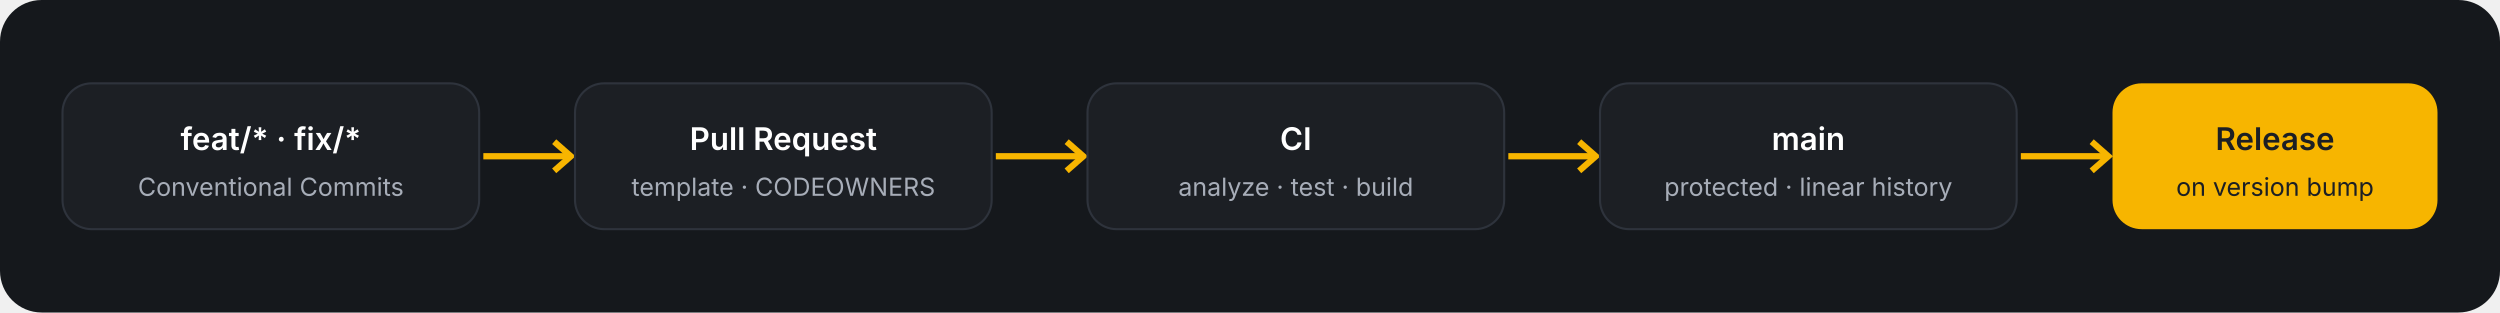
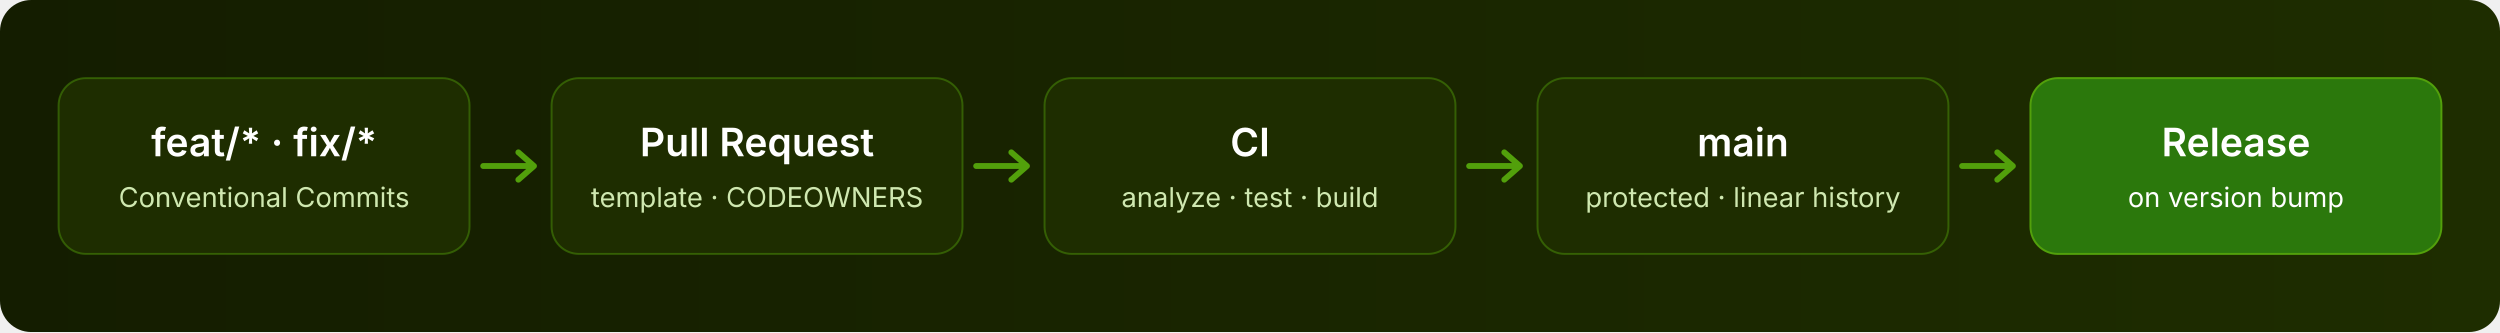
- <svg xmlns="http://www.w3.org/2000/svg" width="1200" height="150" viewBox="0 0 1200 150" font-family="Space Grotesk, Inter, Segoe UI, Arial, sans-serif">
-   <rect width="1200" height="150" rx="20" fill="#15181C" />
-   <g font-size="15" font-weight="600" fill="#FFFFFF" text-anchor="middle">
-     <g transform="translate(30,40)">
-       <rect width="200" height="70" rx="14" fill="#1C1F24" stroke="#2E333C" />
-       <text x="100" y="32">feat/* · fix/*</text>
-       <text x="100" y="54" font-size="12" fill="#A7ADB8" font-weight="400">Conventional Commits</text>
-     </g>
-     <path d="M232 75h40" stroke="#F7B500" stroke-width="3" />
-     <path d="M266 68l8 7-8 7" fill="none" stroke="#F7B500" stroke-width="3" />
-     <g transform="translate(276,40)">
-       <rect width="200" height="70" rx="14" fill="#1C1F24" stroke="#2E333C" />
-       <text x="100" y="32">Pull Request</text>
-       <text x="100" y="54" font-size="12" fill="#A7ADB8" font-weight="400">template · CODEOWNERS</text>
-     </g>
-     <path d="M478 75h40" stroke="#F7B500" stroke-width="3" />
-     <path d="M512 68l8 7-8 7" fill="none" stroke="#F7B500" stroke-width="3" />
-     <g transform="translate(522,40)">
-       <rect width="200" height="70" rx="14" fill="#1C1F24" stroke="#2E333C" />
-       <text x="100" y="32">CI</text>
-       <text x="100" y="54" font-size="12" fill="#A7ADB8" font-weight="400">analyze · test · build</text>
-     </g>
-     <path d="M724 75h40" stroke="#F7B500" stroke-width="3" />
-     <path d="M758 68l8 7-8 7" fill="none" stroke="#F7B500" stroke-width="3" />
-     <g transform="translate(768,40)">
-       <rect width="200" height="70" rx="14" fill="#1C1F24" stroke="#2E333C" />
-       <text x="100" y="32">main</text>
-       <text x="100" y="54" font-size="12" fill="#A7ADB8" font-weight="400">protected · linear history</text>
-     </g>
-     <path d="M970 75h40" stroke="#F7B500" stroke-width="3" />
-     <path d="M1004 68l8 7-8 7" fill="none" stroke="#F7B500" stroke-width="3" />
-     <g transform="translate(1014,40)">
-       <rect width="156" height="70" rx="14" fill="#F7B500" />
-       <text x="78" y="32" fill="#1C1F24">Release</text>
-       <text x="78" y="54" font-size="12" fill="#1C1F24" font-weight="400">on version bump</text>
-     </g>
-   </g>
+ <svg xmlns="http://www.w3.org/2000/svg" width="1280" height="170" viewBox="0 0 1280 170" role="img" aria-label="Branch, pull request, CI, main, release">
+   <defs>
+     <linearGradient id="wg" x1="0" y1="0" x2="1" y2="0">
+       <stop offset="0" stop-color="#141D00" />
+       <stop offset="1" stop-color="#1E2D00" />
+     </linearGradient>
+   </defs>
+   <rect width="1280" height="170" rx="16" fill="url(#wg)" />
+   <rect x="30.0" y="40" width="210.4" height="90" rx="14" fill="#1E2D00" stroke="#52A00B" stroke-opacity="0.45" />
+   <path fill="#fff" d="M84.5 69.1H82.1V68.2C82.1 67.4 82.5 66.9 83.5 66.9C83.9 66.9 84.2 67 84.4 67L85 65.1C84.6 65 83.9 64.8 83 64.8C81.1 64.8 79.6 65.9 79.6 68V69.1H77.6V71.1H79.6V80H82.1V71.1H84.5ZM90.9 80.2C93.3 80.2 95 79.1 95.5 77.3L93.2 76.8C92.9 77.7 92 78.2 90.9 78.2C89.3 78.2 88.2 77.2 88.1 75.3H95.7V74.5C95.7 70.6 93.4 68.9 90.7 68.9C87.6 68.9 85.6 71.2 85.6 74.6C85.6 78 87.6 80.2 90.9 80.2ZM88.1 73.5C88.2 72.1 89.2 70.9 90.7 70.9C92.2 70.9 93.1 72 93.2 73.5ZM101.1 80.2C102.8 80.2 103.9 79.4 104.3 78.5H104.4V80H106.9V72.7C106.9 69.8 104.5 68.9 102.4 68.9C100.2 68.9 98.4 69.9 97.8 71.8L100.1 72.3C100.4 71.6 101.2 70.9 102.4 70.9C103.7 70.9 104.3 71.5 104.3 72.6V72.6C104.3 73.4 103.5 73.4 101.6 73.6C99.5 73.8 97.5 74.5 97.5 76.9C97.5 79.1 99.1 80.2 101.1 80.2ZM101.8 78.3C100.7 78.3 99.9 77.9 99.9 76.9C99.9 75.9 100.8 75.5 101.9 75.3C102.6 75.2 104 75.1 104.4 74.8V76.1C104.4 77.3 103.3 78.3 101.8 78.3ZM114.6 69.1H112.5V66.5H110V69.1H108.4V71.1H110V77.1C110 79.1 111.1 80.1 113.2 80.1C113.8 80.1 114.4 80.1 114.9 79.9L114.5 77.9C114.3 78 113.8 78.1 113.6 78.1C112.8 78.1 112.5 77.7 112.5 76.9V71.1H114.6ZM122.5 64.8H120.3L115.6 82.2H117.8ZM127.4 73.6H129.1L129 70.8L131.4 72.3L132.2 70.8L129.7 69.6L132.2 68.3L131.4 66.7L129 68.3L129.1 65.4H127.4L127.6 68.3L125.1 66.7L124.3 68.3L126.9 69.6L124.3 70.8L125.1 72.3L127.6 70.8ZM141.9 74.7C142.8 74.7 143.4 74 143.4 73.1C143.4 72.2 142.8 71.5 141.9 71.5C141 71.5 140.3 72.2 140.3 73.1C140.3 74 141 74.7 141.9 74.7ZM157.2 69.1H154.8V68.2C154.8 67.4 155.2 66.9 156.2 66.9C156.6 66.9 156.9 67 157.1 67L157.6 65.1C157.3 65 156.6 64.8 155.7 64.8C153.8 64.8 152.3 65.9 152.3 68V69.1H150.3V71.1H152.3V80H154.8V71.1H157.2ZM159.3 80H161.9V69.1H159.3ZM160.6 67.5C161.4 67.5 162.1 66.9 162.1 66.1C162.1 65.4 161.4 64.8 160.6 64.8C159.8 64.8 159.1 65.4 159.1 66.1C159.1 66.9 159.8 67.5 160.6 67.5ZM163.7 80H166.5L167.8 77.8C168.2 77.1 168.6 76.4 168.9 75.7C169.2 76.4 169.6 77.1 170 77.8L171.3 80H174.1L170.5 74.5L174 69.1H171.2L170.1 70.9C169.6 71.7 169.3 72.4 169 73.1C168.6 72.4 168.3 71.7 167.8 70.9L166.7 69.1H163.9L167.3 74.4ZM181.9 64.8H179.6L174.9 82.2H177.2ZM186.7 73.6H188.4L188.3 70.8L190.7 72.3L191.6 70.8L189 69.6L191.6 68.3L190.7 66.7L188.3 68.3L188.4 65.4H186.7L186.9 68.3L184.5 66.7L183.6 68.3L186.2 69.6L183.6 70.8L184.5 72.3L186.9 70.8Z" />
+   <path fill="#CFE8B0" d="M66.1 106.1C68.2 106.1 69.8 104.9 70.2 102.8H68.9C68.6 104.2 67.4 104.9 66.1 104.9C64.3 104.9 62.8 103.5 62.8 100.9C62.8 98.3 64.3 96.9 66.1 96.9C67.4 96.9 68.6 97.6 68.9 99H70.2C69.8 96.9 68.2 95.7 66.1 95.7C63.5 95.7 61.6 97.7 61.6 100.9C61.6 104.1 63.5 106.1 66.1 106.1ZM75.2 106.2C77.2 106.2 78.7 104.6 78.7 102.2C78.7 99.8 77.2 98.3 75.2 98.3C73.1 98.3 71.7 99.8 71.7 102.2C71.7 104.6 73.1 106.2 75.2 106.2ZM75.2 105.1C73.6 105.1 72.9 103.7 72.9 102.2C72.9 100.7 73.6 99.4 75.2 99.4C76.7 99.4 77.4 100.7 77.4 102.2C77.4 103.7 76.7 105.1 75.2 105.1ZM81.7 101.4C81.7 100.1 82.5 99.4 83.6 99.4C84.7 99.4 85.3 100.1 85.3 101.2V106H86.6V101.1C86.6 99.2 85.5 98.3 84 98.3C82.9 98.3 82.1 98.7 81.6 99.8L81.6 98.4H80.4V106H81.7ZM90.7 106H92L94.9 98.4H93.6L92 102.9C91.7 103.6 91.5 104.2 91.4 104.9C91.2 104.2 91 103.6 90.8 102.9L89.1 98.4H87.8ZM99.3 106.2C100.9 106.2 102 105.4 102.4 104.2L101.2 103.9C100.9 104.7 100.2 105.1 99.3 105.1C98 105.1 97 104.2 97 102.6H102.5V102.1C102.5 99.3 100.8 98.3 99.2 98.3C97.1 98.3 95.7 99.9 95.7 102.2C95.7 104.6 97.1 106.2 99.3 106.2ZM97 101.6C97.1 100.4 97.9 99.4 99.2 99.4C100.4 99.4 101.1 100.3 101.3 101.6ZM105.5 101.4C105.5 100.1 106.3 99.4 107.4 99.4C108.5 99.4 109.1 100.1 109.1 101.2V106H110.4V101.1C110.4 99.2 109.3 98.3 107.8 98.3C106.8 98.3 105.9 98.7 105.5 99.8L105.4 98.4H104.3V106H105.5ZM115.5 98.4H114V96.5H112.7V98.4H111.6V99.4H112.7V104.1C112.7 105.4 113.5 106.1 114.8 106.1C115.2 106.1 115.5 106 115.8 106L115.5 104.9C115.3 105 115 105 114.9 105C114.2 105 114 104.7 114 104V99.4H115.5ZM117.1 106H118.3V98.4H117.1ZM117.7 97.1C118.2 97.1 118.6 96.7 118.6 96.3C118.6 95.8 118.2 95.5 117.7 95.5C117.3 95.5 116.9 95.8 116.9 96.3C116.9 96.7 117.3 97.1 117.7 97.1ZM123.6 106.2C125.7 106.2 127.1 104.6 127.1 102.2C127.1 99.8 125.7 98.3 123.6 98.3C121.5 98.3 120.1 99.8 120.1 102.2C120.1 104.6 121.5 106.2 123.6 106.2ZM123.6 105.1C122.1 105.1 121.4 103.7 121.4 102.2C121.4 100.7 122.1 99.4 123.6 99.4C125.2 99.4 125.9 100.7 125.9 102.2C125.9 103.7 125.2 105.1 123.6 105.1ZM130.1 101.4C130.1 100.1 131 99.4 132.1 99.4C133.1 99.4 133.8 100.1 133.8 101.2V106H135V101.1C135 99.2 134 98.3 132.4 98.3C131.4 98.3 130.6 98.7 130.1 99.8L130.1 98.4H128.9V106H130.1ZM139.3 106.2C140.6 106.2 141.3 105.5 141.6 105H141.7V106H142.9V101C142.9 98.6 141 98.3 140 98.3C138.8 98.3 137.5 98.7 136.9 100.1L138.1 100.5C138.4 99.9 138.9 99.3 140 99.3C141.1 99.3 141.6 99.9 141.6 100.8V100.9C141.6 101.4 141 101.4 139.7 101.6C138.3 101.8 136.7 102.1 136.7 103.8C136.7 105.3 137.9 106.2 139.3 106.2ZM139.5 105.1C138.6 105.1 137.9 104.7 137.9 103.9C137.9 103 138.7 102.7 139.6 102.6C140.1 102.6 141.4 102.4 141.6 102.2V103.2C141.6 104.2 140.9 105.1 139.5 105.1ZM146.3 95.8H145V106H146.3ZM156.6 106.1C158.7 106.1 160.4 104.9 160.7 102.8H159.4C159.2 104.2 158 104.9 156.6 104.9C154.8 104.9 153.4 103.5 153.4 100.9C153.4 98.3 154.8 96.9 156.6 96.9C158 96.9 159.2 97.6 159.4 99H160.7C160.4 96.9 158.7 95.7 156.6 95.7C154 95.7 152.1 97.7 152.1 100.9C152.1 104.1 154 106.1 156.6 106.1ZM165.7 106.2C167.8 106.2 169.2 104.6 169.2 102.2C169.2 99.8 167.8 98.3 165.7 98.3C163.6 98.3 162.2 99.8 162.2 102.2C162.2 104.6 163.6 106.2 165.7 106.2ZM165.7 105.1C164.2 105.1 163.5 103.7 163.5 102.2C163.5 100.7 164.2 99.4 165.7 99.4C167.2 99.4 168 100.7 168 102.2C168 103.7 167.2 105.1 165.7 105.1ZM171 106H172.2V101.2C172.2 100 173 99.3 173.9 99.3C174.8 99.3 175.4 99.9 175.4 100.8V106H176.7V101C176.7 100 177.3 99.3 178.3 99.3C179.1 99.3 179.9 99.8 179.9 100.9V106H181.1V100.8C181.1 99.1 180 98.2 178.7 98.2C177.6 98.2 176.6 98.8 176.3 99.8C176 98.8 175.3 98.2 174.3 98.2C173.4 98.2 172.6 98.7 172.2 99.8L172.2 98.4H171ZM183.2 106H184.5V101.2C184.5 100 185.3 99.3 186.2 99.3C187.1 99.3 187.7 99.9 187.7 100.8V106H188.9V101C188.9 100 189.5 99.3 190.6 99.3C191.4 99.3 192.1 99.8 192.1 100.9V106H193.4V100.8C193.4 99.1 192.3 98.2 190.9 98.2C189.8 98.2 188.9 98.8 188.5 99.8C188.3 98.8 187.6 98.2 186.6 98.2C185.7 98.2 184.8 98.7 184.5 99.8L184.4 98.4H183.2ZM195.5 106H196.7V98.4H195.5ZM196.1 97.1C196.6 97.1 197 96.7 197 96.3C197 95.8 196.6 95.5 196.1 95.5C195.7 95.5 195.3 95.8 195.3 96.3C195.3 96.7 195.7 97.1 196.1 97.1ZM201.9 98.4H200.3V96.5H199.1V98.4H198V99.4H199.1V104.1C199.1 105.4 199.9 106.1 201.2 106.1C201.5 106.1 201.9 106 202.1 106L201.9 104.9C201.7 105 201.4 105 201.2 105C200.6 105 200.3 104.7 200.3 104V99.4H201.9ZM205.9 106.2C207.7 106.2 209 105.2 209 103.8C209 102.8 208.3 102.1 206.9 101.8L205.8 101.5C204.9 101.3 204.5 101 204.5 100.4C204.5 99.8 205.2 99.3 206.1 99.3C207.1 99.3 207.5 99.8 207.7 100.4L208.8 100.1C208.5 99 207.6 98.3 206.1 98.3C204.4 98.3 203.2 99.2 203.2 100.5C203.2 101.6 203.9 102.2 205.3 102.6L206.6 102.9C207.3 103.1 207.7 103.4 207.7 103.9C207.7 104.6 207 105.1 205.9 105.1C205 105.1 204.4 104.7 204.2 103.9L203 104.1C203.3 105.5 204.4 106.2 205.9 106.2Z" />
+   <path d="M247.4 85.0h26m-8 -7l8 7l-8 7" fill="none" stroke="#52A00B" stroke-width="3" stroke-linecap="round" stroke-linejoin="round" />
+   <rect x="282.4" y="40" width="210.4" height="90" rx="14" fill="#1E2D00" stroke="#52A00B" stroke-opacity="0.45" />
+   <path fill="#fff" d="M329.1 80H331.7V75.1H334.5C337.9 75.1 339.7 73.1 339.7 70.3C339.7 67.5 337.9 65.4 334.6 65.4H329.1ZM331.7 72.9V67.6H334.2C336.2 67.6 337 68.7 337 70.3C337 71.8 336.2 72.9 334.2 72.9ZM345.7 80.1C347.2 80.1 348.4 79.4 349 77.8L349.1 80H351.5V69.1H348.9V75.5C348.9 77.1 347.9 78 346.6 78C345.3 78 344.5 77.1 344.5 75.6V69.1H341.9V76C341.9 78.7 343.4 80.1 345.7 80.1ZM356.7 65.4H354.2V80H356.7ZM361.9 65.4H359.4V80H361.9ZM369.8 80H372.4V74.7H375.1L378 80H380.9L377.7 74.2C379.5 73.5 380.3 72.1 380.3 70.1C380.3 67.3 378.6 65.4 375.2 65.4H369.8ZM372.4 72.5V67.6H374.8C376.8 67.6 377.7 68.6 377.7 70.1C377.7 71.7 376.8 72.5 374.8 72.5ZM387.3 80.2C389.7 80.2 391.4 79.1 391.9 77.3L389.6 76.8C389.3 77.7 388.4 78.2 387.3 78.2C385.7 78.2 384.6 77.2 384.5 75.3H392.1V74.5C392.1 70.6 389.8 68.9 387.1 68.9C384 68.9 382 71.2 382 74.6C382 78 384 80.2 387.3 80.2ZM384.5 73.5C384.6 72.1 385.6 70.9 387.1 70.9C388.6 70.9 389.5 72 389.6 73.5ZM404.1 84.1V69.1H401.6V70.9H401.4C401 70.1 400.2 68.9 398.3 68.9C395.8 68.9 393.8 70.9 393.8 74.6C393.8 78.1 395.7 80.2 398.3 80.2C400.2 80.2 401 79.1 401.4 78.3H401.5V84.1ZM399 78.1C397.3 78.1 396.4 76.6 396.4 74.6C396.4 72.5 397.3 71 399 71C400.7 71 401.6 72.4 401.6 74.6C401.6 76.7 400.7 78.1 399 78.1ZM410.5 80.1C412.1 80.1 413.2 79.4 413.9 77.8L413.9 80H416.3V69.1H413.8V75.5C413.8 77.1 412.8 78 411.4 78C410.1 78 409.3 77.1 409.3 75.6V69.1H406.8V76C406.8 78.7 408.3 80.1 410.5 80.1ZM423.8 80.2C426.3 80.2 428 79.1 428.5 77.3L426.2 76.8C425.8 77.7 425 78.2 423.9 78.2C422.2 78.2 421.1 77.2 421.1 75.3H428.7V74.5C428.7 70.6 426.3 68.9 423.7 68.9C420.5 68.9 418.5 71.2 418.5 74.6C418.5 78 420.5 80.2 423.8 80.2ZM421.1 73.5C421.2 72.1 422.1 70.9 423.7 70.9C425.2 70.9 426 72 426.2 73.5ZM435 80.2C437.7 80.2 439.7 78.8 439.7 76.7C439.7 75.2 438.7 74.2 436.6 73.8L434.7 73.4C433.6 73.1 433.2 72.7 433.2 72.1C433.2 71.4 434 70.8 435.1 70.8C436.3 70.8 436.9 71.4 437.1 72.2L439.4 71.8C439 70.1 437.5 68.9 435.1 68.9C432.4 68.9 430.7 70.2 430.7 72.3C430.7 73.9 431.7 74.9 433.7 75.3L435.6 75.7C436.6 75.9 437.1 76.3 437.1 77C437.1 77.7 436.3 78.3 435 78.3C433.8 78.3 433 77.8 432.7 76.7L430.3 77.1C430.7 79.1 432.5 80.2 435 80.2ZM446.9 69.1H444.8V66.5H442.2V69.1H440.7V71.1H442.2V77.1C442.2 79.1 443.4 80.1 445.5 80.1C446 80.1 446.6 80.1 447.2 79.9L446.8 77.9C446.5 78 446.1 78.1 445.8 78.1C445.1 78.1 444.8 77.7 444.8 76.9V71.1H446.9Z" />
+   <path fill="#CFE8B0" d="M306.6 98.4H305.1V96.5H303.8V98.4H302.7V99.4H303.8V104.1C303.8 105.4 304.6 106.1 305.9 106.1C306.2 106.1 306.6 106 306.8 106L306.6 104.9C306.4 105 306.1 105 306 105C305.3 105 305.1 104.7 305.1 104V99.4H306.6ZM311.3 106.2C312.8 106.2 314 105.4 314.3 104.2L313.2 103.9C312.9 104.7 312.2 105.1 311.3 105.1C309.9 105.1 309 104.2 308.9 102.6H314.5V102.1C314.5 99.3 312.8 98.3 311.1 98.3C309.1 98.3 307.7 99.9 307.7 102.2C307.7 104.6 309.1 106.2 311.3 106.2ZM308.9 101.6C309 100.4 309.8 99.4 311.1 99.4C312.4 99.4 313.1 100.3 313.2 101.6ZM316.2 106H317.5V101.2C317.5 100 318.3 99.3 319.2 99.3C320 99.3 320.7 99.9 320.7 100.8V106H321.9V101C321.9 100 322.5 99.3 323.6 99.3C324.4 99.3 325.1 99.8 325.1 100.9V106H326.3V100.8C326.3 99.1 325.3 98.2 323.9 98.2C322.8 98.2 321.9 98.8 321.5 99.8C321.2 98.8 320.6 98.2 319.6 98.2C318.7 98.2 317.8 98.7 317.4 99.8L317.4 98.4H316.2ZM328.5 108.9H329.7V104.8H329.8C330.1 105.2 330.6 106.2 332 106.2C333.9 106.2 335.3 104.6 335.3 102.2C335.3 99.8 333.9 98.3 332 98.3C330.5 98.3 330.1 99.2 329.8 99.6H329.7V98.4H328.5ZM331.9 105.1C330.5 105.1 329.7 103.9 329.7 102.2C329.7 100.5 330.4 99.4 331.9 99.4C333.3 99.4 334 100.6 334 102.2C334 103.8 333.3 105.1 331.9 105.1ZM338.3 95.8H337.1V106H338.3ZM342.6 106.2C343.9 106.2 344.6 105.5 344.9 105H344.9V106H346.2V101C346.2 98.6 344.3 98.3 343.3 98.3C342.1 98.3 340.8 98.7 340.2 100.1L341.4 100.5C341.6 99.9 342.2 99.3 343.3 99.3C344.4 99.3 344.9 99.9 344.9 100.8V100.9C344.9 101.4 344.3 101.4 343 101.6C341.5 101.8 340 102.1 340 103.8C340 105.3 341.1 106.2 342.6 106.2ZM342.8 105.1C341.9 105.1 341.2 104.7 341.2 103.9C341.2 103 342 102.7 342.9 102.6C343.4 102.6 344.7 102.4 344.9 102.2V103.2C344.9 104.2 344.2 105.1 342.8 105.1ZM351.3 98.4H349.8V96.5H348.5V98.4H347.4V99.4H348.5V104.1C348.5 105.4 349.3 106.1 350.6 106.1C350.9 106.1 351.3 106 351.5 106L351.3 104.9C351.1 105 350.8 105 350.7 105C350 105 349.8 104.7 349.8 104V99.4H351.3ZM356 106.2C357.5 106.2 358.7 105.4 359 104.2L357.8 103.9C357.6 104.7 356.9 105.1 356 105.1C354.6 105.1 353.7 104.2 353.6 102.6H359.2V102.1C359.2 99.3 357.5 98.3 355.8 98.3C353.7 98.3 352.4 99.9 352.4 102.2C352.4 104.6 353.8 106.2 356 106.2ZM353.6 101.6C353.7 100.4 354.5 99.4 355.8 99.4C357.1 99.4 357.8 100.3 357.9 101.6ZM365.8 102.1C366.3 102.1 366.7 101.7 366.7 101.2C366.7 100.6 366.3 100.2 365.8 100.2C365.3 100.2 364.9 100.6 364.9 101.2C364.9 101.7 365.3 102.1 365.8 102.1ZM377.1 106.1C379.2 106.1 380.9 104.9 381.2 102.8H379.9C379.6 104.2 378.4 104.9 377.1 104.9C375.3 104.9 373.8 103.5 373.8 100.9C373.8 98.3 375.3 96.9 377.1 96.9C378.4 96.9 379.6 97.6 379.9 99H381.2C380.8 96.9 379.2 95.7 377.1 95.7C374.5 95.7 372.6 97.7 372.6 100.9C372.6 104.1 374.5 106.1 377.1 106.1ZM387.3 106.1C389.9 106.1 391.8 104.1 391.8 100.9C391.8 97.7 389.9 95.7 387.3 95.7C384.7 95.7 382.8 97.7 382.8 100.9C382.8 104.1 384.7 106.1 387.3 106.1ZM387.3 104.9C385.5 104.9 384.1 103.5 384.1 100.9C384.1 98.3 385.5 96.9 387.3 96.9C389.2 96.9 390.6 98.3 390.6 100.9C390.6 103.5 389.2 104.9 387.3 104.9ZM397.1 106C400.2 106 402 104.1 402 100.9C402 97.7 400.2 95.8 397.2 95.8H393.9V106ZM395.2 104.9V97H397.1C399.5 97 400.7 98.4 400.7 100.9C400.7 103.4 399.5 104.9 397 104.9ZM404 106H410.3V104.9H405.3V101.4H409.9V100.3H405.3V97H410.2V95.8H404ZM416.6 106.1C419.2 106.1 421.1 104.1 421.1 100.9C421.1 97.7 419.2 95.7 416.6 95.7C413.9 95.7 412 97.7 412 100.9C412 104.1 413.9 106.1 416.6 106.1ZM416.6 104.9C414.7 104.9 413.3 103.5 413.3 100.9C413.3 98.3 414.7 96.9 416.6 96.9C418.4 96.9 419.8 98.3 419.8 100.9C419.8 103.5 418.4 104.9 416.6 104.9ZM425 106H426.6L428.3 99.5C428.5 98.8 428.6 98.1 428.8 97.3C429 98.2 429.1 98.9 429.3 99.5L431 106H432.6L435.3 95.8H434L432.4 102.1C432.2 102.9 432 103.8 431.8 104.7C431.6 103.8 431.4 102.9 431.2 102.1L429.5 95.8H428.1L426.4 102.1C426.2 102.9 426 103.8 425.8 104.8C425.6 103.8 425.4 102.9 425.2 102.1L423.6 95.8H422.3ZM436.9 106H438.2V100.2C438.2 99.7 438.2 98.7 438.1 97.4C438.9 98.8 439.3 99.5 439.8 100.2L443.5 106H445V95.8H443.7V102.1C443.7 102.6 443.7 103.5 443.8 104.5C443.3 103.5 442.9 102.8 442.6 102.3L438.5 95.8H436.9ZM447.5 106H453.7V104.9H448.8V101.4H453.4V100.3H448.8V97H453.7V95.8H447.5ZM455.9 106H457.2V102H459.4C459.5 102 459.5 102 459.6 102L461.7 106H463.2L461 101.8C462.3 101.4 462.9 100.3 462.9 99C462.9 97.1 461.8 95.8 459.4 95.8H455.9ZM457.2 100.9V97H459.3C460.9 97 461.6 97.7 461.6 99C461.6 100.2 460.9 100.9 459.3 100.9ZM468.2 106.2C470.5 106.2 471.9 104.9 471.9 103.2C471.9 101.3 470.1 100.7 469 100.4L468 100.1C467.2 99.9 466 99.5 466 98.5C466 97.5 466.9 96.8 468.2 96.8C469.4 96.8 470.3 97.4 470.5 98.4H471.7C471.7 96.8 470.3 95.7 468.3 95.7C466.3 95.7 464.8 96.8 464.8 98.5C464.8 99.9 465.7 100.7 467.4 101.2L468.6 101.5C469.7 101.9 470.6 102.2 470.6 103.2C470.6 104.3 469.5 105 468.2 105C467 105 465.9 104.5 465.8 103.3H464.5C464.6 105 466 106.2 468.2 106.2Z" />
+   <path d="M499.8 85.0h26m-8 -7l8 7l-8 7" fill="none" stroke="#52A00B" stroke-width="3" stroke-linecap="round" stroke-linejoin="round" />
+   <rect x="534.8" y="40" width="210.4" height="90" rx="14" fill="#1E2D00" stroke="#52A00B" stroke-opacity="0.45" />
+   <path fill="#fff" d="M637.5 80.2C641 80.2 643.3 77.9 643.7 75.2H641C640.7 76.9 639.3 77.9 637.6 77.9C635.2 77.9 633.5 76.1 633.5 72.7C633.5 69.4 635.2 67.6 637.6 67.6C639.3 67.6 640.7 68.6 641 70.3H643.7C643.2 67.1 640.7 65.3 637.5 65.3C633.7 65.3 630.9 68 630.9 72.7C630.9 77.4 633.7 80.2 637.5 80.2ZM648.7 65.4H646.1V80H648.7Z" />
+   <path fill="#CFE8B0" d="M577.4 106.2C578.7 106.2 579.4 105.5 579.7 105H579.8V106H581V101C581 98.6 579.1 98.3 578.1 98.3C576.9 98.3 575.6 98.7 575 100.1L576.2 100.5C576.5 99.9 577 99.3 578.1 99.3C579.2 99.3 579.7 99.9 579.7 100.8V100.9C579.7 101.4 579.1 101.4 577.8 101.6C576.4 101.8 574.8 102.1 574.8 103.8C574.8 105.3 576 106.2 577.4 106.2ZM577.6 105.1C576.7 105.1 576 104.7 576 103.9C576 103 576.8 102.7 577.7 102.6C578.2 102.6 579.5 102.4 579.7 102.2V103.2C579.7 104.2 579 105.1 577.6 105.1ZM584.4 101.4C584.4 100.1 585.2 99.4 586.3 99.4C587.4 99.4 588 100.1 588 101.2V106H589.2V101.1C589.2 99.2 588.2 98.3 586.7 98.3C585.6 98.3 584.8 98.7 584.3 99.8L584.3 98.4H583.1V106H584.4ZM593.5 106.2C594.8 106.2 595.6 105.5 595.8 105H595.9V106H597.1V101C597.1 98.6 595.3 98.3 594.2 98.3C593.1 98.3 591.8 98.7 591.2 100.1L592.3 100.5C592.6 99.9 593.2 99.3 594.3 99.3C595.3 99.3 595.9 99.9 595.9 100.8V100.9C595.9 101.4 595.3 101.4 593.9 101.6C592.5 101.8 590.9 102.1 590.9 103.8C590.9 105.3 592.1 106.2 593.5 106.2ZM593.8 105.1C592.8 105.1 592.2 104.7 592.2 103.9C592.2 103 593 102.7 593.9 102.6C594.3 102.6 595.7 102.4 595.9 102.2V103.2C595.9 104.2 595.1 105.1 593.8 105.1ZM600.5 95.8H599.3V106H600.5ZM602.6 108.8C602.7 108.8 603.1 108.9 603.5 108.9C604.6 108.9 605.3 108.4 605.8 107.1L609.1 98.4H607.8L606.2 102.9C605.9 103.6 605.8 104.2 605.6 104.9C605.4 104.2 605.2 103.6 605 102.9L603.4 98.4H602L604.9 106L604.7 106.7C604.3 107.8 603.8 107.9 603.1 107.7L602.9 107.7ZM610.4 106H616.4V104.9H612.1V104.8L616.3 99.3V98.4H610.5V99.5H614.7V99.6L610.4 105.1ZM621.3 106.2C622.9 106.2 624 105.4 624.4 104.2L623.2 103.9C622.9 104.7 622.2 105.1 621.3 105.1C620 105.1 619.1 104.2 619 102.6H624.5V102.1C624.5 99.3 622.8 98.3 621.2 98.3C619.1 98.3 617.8 99.9 617.8 102.2C617.8 104.6 619.1 106.2 621.3 106.2ZM619 101.6C619.1 100.4 619.9 99.4 621.2 99.4C622.5 99.4 623.2 100.3 623.3 101.6ZM631.2 102.1C631.7 102.1 632.1 101.7 632.1 101.2C632.1 100.6 631.7 100.2 631.2 100.2C630.6 100.2 630.2 100.6 630.2 101.2C630.2 101.7 630.6 102.1 631.2 102.1ZM641.2 98.4H639.6V96.5H638.4V98.4H637.3V99.4H638.4V104.1C638.4 105.4 639.2 106.1 640.5 106.1C640.8 106.1 641.2 106 641.4 106L641.2 104.9C641 105 640.7 105 640.5 105C639.9 105 639.6 104.7 639.6 104V99.4H641.2ZM645.9 106.2C647.4 106.2 648.6 105.4 648.9 104.2L647.7 103.9C647.4 104.7 646.8 105.1 645.9 105.1C644.5 105.1 643.6 104.2 643.5 102.6H649V102.1C649 99.3 647.3 98.3 645.7 98.3C643.6 98.3 642.3 99.9 642.3 102.2C642.3 104.6 643.6 106.2 645.9 106.2ZM643.5 101.6C643.6 100.4 644.4 99.4 645.7 99.4C647 99.4 647.7 100.3 647.8 101.6ZM653.4 106.2C655.2 106.2 656.4 105.2 656.4 103.8C656.4 102.8 655.8 102.1 654.4 101.8L653.2 101.5C652.3 101.3 651.9 101 651.9 100.4C651.9 99.8 652.6 99.3 653.5 99.3C654.5 99.3 654.9 99.8 655.2 100.4L656.3 100.1C655.9 99 655.1 98.3 653.5 98.3C651.9 98.3 650.7 99.2 650.7 100.5C650.7 101.6 651.4 102.2 652.7 102.6L654 102.9C654.8 103.1 655.1 103.4 655.1 103.9C655.1 104.6 654.5 105.1 653.4 105.1C652.5 105.1 651.8 104.7 651.6 103.9L650.5 104.1C650.7 105.5 651.8 106.2 653.4 106.2ZM661.2 98.4H659.6V96.5H658.4V98.4H657.2V99.4H658.4V104.1C658.4 105.4 659.2 106.1 660.5 106.1C660.8 106.1 661.2 106 661.4 106L661.2 104.9C661 105 660.7 105 660.5 105C659.9 105 659.6 104.7 659.6 104V99.4H661.2ZM667.6 102.1C668.2 102.1 668.6 101.7 668.6 101.2C668.6 100.6 668.2 100.2 667.6 100.2C667.1 100.2 666.7 100.6 666.7 101.2C666.7 101.7 667.1 102.1 667.6 102.1ZM678.2 106.2C680.1 106.2 681.5 104.6 681.5 102.2C681.5 99.8 680.1 98.3 678.2 98.3C676.7 98.3 676.3 99.2 676 99.6H675.9V95.8H674.7V106H675.9V104.8H676C676.3 105.2 676.8 106.2 678.2 106.2ZM678 105.1C676.7 105.1 675.9 103.9 675.9 102.2C675.9 100.5 676.6 99.4 678 99.4C679.5 99.4 680.2 100.6 680.2 102.2C680.2 103.8 679.5 105.1 678 105.1ZM685.8 106.1C686.8 106.1 687.7 105.7 688.2 104.6V106H689.4V98.4H688.1V102.9C688.1 104.2 687.3 105 686.2 105C685.1 105 684.5 104.3 684.5 103.1V98.4H683.3V103.2C683.3 105.1 684.3 106.1 685.8 106.1ZM691.5 106H692.8V98.4H691.5ZM692.2 97.1C692.6 97.1 693 96.7 693 96.3C693 95.8 692.6 95.5 692.2 95.5C691.7 95.5 691.3 95.8 691.3 96.3C691.3 96.7 691.7 97.1 692.2 97.1ZM696.2 95.8H694.9V106H696.2ZM701.2 106.2C702.6 106.2 703.1 105.2 703.4 104.8H703.5V106H704.7V95.8H703.5V99.6H703.4C703.1 99.2 702.7 98.3 701.2 98.3C699.3 98.3 697.9 99.8 697.9 102.2C697.9 104.6 699.3 106.2 701.2 106.2ZM701.4 105.1C699.9 105.1 699.2 103.8 699.2 102.2C699.2 100.6 699.9 99.4 701.4 99.4C702.8 99.4 703.5 100.5 703.5 102.2C703.5 103.9 702.7 105.1 701.4 105.1Z" />
+   <path d="M752.2 85.0h26m-8 -7l8 7l-8 7" fill="none" stroke="#52A00B" stroke-width="3" stroke-linecap="round" stroke-linejoin="round" />
+   <rect x="787.2" y="40" width="210.4" height="90" rx="14" fill="#1E2D00" stroke="#52A00B" stroke-opacity="0.45" />
+   <path fill="#fff" d="M870.3 80H872.8V73.3C872.8 71.9 873.7 71.1 874.8 71.1C875.9 71.1 876.7 71.8 876.7 72.9V80H879.2V73.1C879.2 71.9 879.9 71.1 881.1 71.1C882.2 71.1 883 71.7 883 73V80H885.6V72.6C885.6 70.2 884.1 68.9 882.1 68.9C880.6 68.9 879.2 69.7 878.6 71.3C878.2 69.7 877.2 68.9 875.8 68.9C874.5 68.9 873.3 69.6 872.7 71.2L872.6 69.1H870.3ZM891.3 80.2C893 80.2 894.1 79.4 894.5 78.5H894.6V80H897.1V72.7C897.1 69.8 894.7 68.9 892.6 68.9C890.4 68.9 888.6 69.9 888 71.8L890.3 72.3C890.6 71.6 891.4 70.9 892.6 70.9C893.9 70.9 894.5 71.5 894.5 72.6V72.6C894.5 73.4 893.7 73.4 891.8 73.6C889.7 73.8 887.7 74.5 887.7 76.9C887.7 79.1 889.2 80.2 891.3 80.2ZM892 78.3C890.9 78.3 890.1 77.9 890.1 76.9C890.1 75.9 891 75.5 892.1 75.3C892.8 75.2 894.2 75.1 894.5 74.8V76.1C894.5 77.3 893.5 78.3 892 78.3ZM899.8 80H902.3V69.1H899.8ZM901 67.5C901.8 67.5 902.5 66.9 902.5 66.1C902.5 65.4 901.8 64.8 901 64.8C900.2 64.8 899.6 65.4 899.6 66.1C899.6 66.9 900.2 67.5 901 67.5ZM907.5 73.6C907.5 72 908.5 71.1 909.9 71.1C911.2 71.1 912 72 912 73.4V80H914.5V73.1C914.5 70.4 913 68.9 910.8 68.9C909.2 68.9 908.1 69.7 907.4 71.3L907.4 69.1H905V80H907.5Z" />
+   <path fill="#CFE8B0" d="M812.8 108.9H814V104.8H814.1C814.4 105.2 814.9 106.2 816.3 106.2C818.3 106.2 819.6 104.6 819.6 102.2C819.6 99.8 818.2 98.3 816.3 98.3C814.8 98.3 814.4 99.2 814.1 99.6H814V98.4H812.8ZM816.2 105.1C814.8 105.1 814 103.9 814 102.2C814 100.5 814.8 99.4 816.2 99.4C817.6 99.4 818.3 100.6 818.3 102.2C818.3 103.8 817.6 105.1 816.2 105.1ZM821.4 106H822.6V101.2C822.6 100.2 823.4 99.4 824.5 99.4C824.8 99.4 825.2 99.5 825.2 99.5V98.3C825.1 98.3 824.8 98.2 824.6 98.2C823.7 98.2 822.9 98.8 822.6 99.5H822.6V98.4H821.4ZM829.5 106.2C831.6 106.2 833 104.6 833 102.2C833 99.8 831.6 98.3 829.5 98.3C827.4 98.3 826 99.8 826 102.2C826 104.6 827.4 106.2 829.5 106.2ZM829.5 105.1C828 105.1 827.3 103.7 827.3 102.2C827.3 100.7 828 99.4 829.5 99.4C831.1 99.4 831.8 100.7 831.8 102.2C831.8 103.7 831.1 105.1 829.5 105.1ZM837.8 98.4H836.2V96.5H835V98.4H833.9V99.4H835V104.1C835 105.4 835.8 106.1 837.1 106.1C837.4 106.1 837.8 106 838 106L837.8 104.9C837.6 105 837.3 105 837.1 105C836.5 105 836.2 104.7 836.2 104V99.4H837.8ZM842.5 106.2C844 106.2 845.2 105.4 845.5 104.2L844.3 103.9C844 104.7 843.4 105.1 842.5 105.1C841.1 105.1 840.2 104.2 840.1 102.6H845.6V102.1C845.6 99.3 843.9 98.3 842.3 98.3C840.2 98.3 838.9 99.9 838.9 102.2C838.9 104.6 840.2 106.2 842.5 106.2ZM840.1 101.6C840.2 100.4 841 99.4 842.3 99.4C843.6 99.4 844.3 100.3 844.4 101.6ZM850.5 106.2C852 106.2 853.2 105.4 853.6 104L852.5 103.7C852.2 104.5 851.5 105.1 850.5 105.1C849 105.1 848.3 103.7 848.3 102.2C848.3 100.7 849 99.4 850.5 99.4C851.5 99.4 852.2 99.9 852.4 100.7L853.6 100.4C853.2 99 852 98.3 850.5 98.3C848.4 98.3 847 99.8 847 102.2C847 104.6 848.4 106.2 850.5 106.2ZM858.4 98.4H856.8V96.5H855.6V98.4H854.5V99.4H855.6V104.1C855.6 105.4 856.4 106.1 857.7 106.1C858 106.1 858.4 106 858.6 106L858.4 104.9C858.2 105 857.9 105 857.7 105C857.1 105 856.8 104.7 856.8 104V99.4H858.4ZM863.1 106.2C864.6 106.2 865.8 105.4 866.1 104.2L864.9 103.9C864.6 104.7 864 105.1 863.1 105.1C861.7 105.1 860.8 104.2 860.7 102.6H866.2V102.1C866.2 99.3 864.5 98.3 862.9 98.3C860.8 98.3 859.5 99.9 859.5 102.2C859.5 104.6 860.8 106.2 863.1 106.2ZM860.7 101.6C860.8 100.4 861.6 99.4 862.9 99.4C864.2 99.4 864.9 100.3 865 101.6ZM870.9 106.2C872.3 106.2 872.8 105.2 873.1 104.8H873.2V106H874.4V95.8H873.2V99.6H873.1C872.8 99.2 872.4 98.3 870.9 98.3C869 98.3 867.6 99.8 867.6 102.2C867.6 104.6 869 106.2 870.9 106.2ZM871.1 105.1C869.6 105.1 868.9 103.8 868.9 102.2C868.9 100.6 869.6 99.4 871.1 99.4C872.5 99.4 873.2 100.5 873.2 102.2C873.2 103.9 872.4 105.1 871.1 105.1ZM881.5 102.1C882 102.1 882.4 101.7 882.4 101.2C882.4 100.6 882 100.2 881.5 100.2C880.9 100.2 880.5 100.6 880.5 101.2C880.5 101.7 880.9 102.1 881.5 102.1ZM889.7 95.8H888.5V106H889.7ZM891.9 106H893.1V98.4H891.9ZM892.5 97.1C893 97.1 893.4 96.7 893.4 96.3C893.4 95.8 893 95.5 892.5 95.5C892 95.5 891.6 95.8 891.6 96.3C891.6 96.7 892 97.1 892.5 97.1ZM896.5 101.4C896.5 100.1 897.3 99.4 898.4 99.4C899.5 99.4 900.2 100.1 900.2 101.2V106H901.4V101.1C901.4 99.2 900.3 98.3 898.8 98.3C897.8 98.3 897 98.7 896.5 99.8L896.5 98.4H895.3V106H896.5ZM906.8 106.2C908.3 106.2 909.5 105.4 909.8 104.2L908.6 103.9C908.3 104.7 907.7 105.1 906.8 105.1C905.4 105.1 904.5 104.2 904.4 102.6H909.9V102.1C909.9 99.3 908.2 98.3 906.6 98.3C904.5 98.3 903.2 99.9 903.2 102.2C903.2 104.6 904.5 106.2 906.8 106.2ZM904.4 101.6C904.5 100.4 905.3 99.4 906.6 99.4C907.9 99.4 908.6 100.3 908.7 101.6ZM914 106.2C915.3 106.2 916 105.5 916.3 105H916.3V106H917.5V101C917.5 98.6 915.7 98.3 914.7 98.3C913.5 98.3 912.2 98.7 911.6 100.1L912.8 100.5C913 99.9 913.6 99.3 914.7 99.3C915.8 99.3 916.3 99.9 916.3 100.8V100.9C916.3 101.4 915.7 101.4 914.4 101.6C912.9 101.8 911.4 102.1 911.4 103.8C911.4 105.3 912.5 106.2 914 106.2ZM914.2 105.1C913.3 105.1 912.6 104.7 912.6 103.9C912.6 103 913.4 102.7 914.3 102.6C914.8 102.6 916.1 102.4 916.3 102.2V103.2C916.3 104.2 915.6 105.1 914.2 105.1ZM919.7 106H920.9V101.2C920.9 100.2 921.7 99.4 922.8 99.4C923.2 99.4 923.5 99.5 923.6 99.5V98.3C923.4 98.3 923.1 98.2 923 98.2C922 98.2 921.3 98.8 921 99.5H920.9V98.4H919.7ZM930.1 101.4C930.1 100.1 931 99.4 932.1 99.4C933.1 99.4 933.8 100.1 933.8 101.2V106H935V101.1C935 99.2 934 98.3 932.4 98.3C931.4 98.3 930.6 98.7 930.1 99.7V95.8H928.9V106H930.1ZM937.2 106H938.4V98.4H937.2ZM937.8 97.1C938.3 97.1 938.7 96.7 938.7 96.3C938.7 95.8 938.3 95.5 937.8 95.5C937.3 95.5 937 95.8 937 96.3C937 96.7 937.3 97.1 937.8 97.1ZM943.2 106.2C945 106.2 946.2 105.2 946.2 103.8C946.2 102.8 945.5 102.1 944.2 101.8L943 101.5C942.1 101.3 941.7 101 941.7 100.4C941.7 99.8 942.4 99.3 943.3 99.3C944.3 99.3 944.7 99.8 944.9 100.4L946 100.1C945.7 99 944.9 98.3 943.3 98.3C941.7 98.3 940.5 99.2 940.5 100.5C940.5 101.6 941.1 102.2 942.5 102.6L943.8 102.9C944.5 103.1 944.9 103.4 944.9 103.9C944.9 104.6 944.2 105.1 943.2 105.1C942.2 105.1 941.6 104.7 941.4 103.9L940.2 104.1C940.5 105.5 941.6 106.2 943.2 106.2ZM951 98.4H949.4V96.5H948.2V98.4H947V99.4H948.2V104.1C948.2 105.4 949 106.1 950.3 106.1C950.6 106.1 950.9 106 951.2 106L950.9 104.9C950.7 105 950.5 105 950.3 105C949.7 105 949.4 104.7 949.4 104V99.4H951ZM955.5 106.2C957.6 106.2 959 104.6 959 102.2C959 99.8 957.6 98.3 955.5 98.3C953.4 98.3 952 99.8 952 102.2C952 104.6 953.4 106.2 955.5 106.2ZM955.5 105.1C954 105.1 953.3 103.7 953.3 102.2C953.3 100.7 954 99.4 955.5 99.4C957.1 99.4 957.8 100.7 957.8 102.2C957.8 103.7 957.1 105.1 955.5 105.1ZM960.8 106H962V101.2C962 100.2 962.8 99.4 963.9 99.4C964.3 99.4 964.6 99.5 964.7 99.5V98.3C964.5 98.3 964.2 98.2 964.1 98.2C963.2 98.2 962.4 98.8 962.1 99.5H962V98.4H960.8ZM966.2 108.8C966.3 108.8 966.6 108.9 967.1 108.9C968.2 108.9 968.9 108.4 969.4 107.1L972.7 98.4H971.4L969.7 102.9C969.5 103.6 969.3 104.2 969.1 104.9C969 104.2 968.8 103.6 968.6 102.9L966.9 98.4H965.6L968.5 106L968.3 106.7C967.9 107.8 967.4 107.9 966.6 107.7L966.5 107.7Z" />
+   <path d="M1004.6 85.0h26m-8 -7l8 7l-8 7" fill="none" stroke="#52A00B" stroke-width="3" stroke-linecap="round" stroke-linejoin="round" />
+   <rect x="1039.6" y="40" width="210.4" height="90" rx="14" fill="#2B780C" stroke="#52A00B" stroke-opacity="1" />
+   <path fill="#fff" d="M1108.2 80H1110.8V74.7H1113.5L1116.4 80H1119.3L1116.1 74.2C1117.8 73.5 1118.7 72.1 1118.7 70.1C1118.7 67.3 1117 65.4 1113.6 65.4H1108.2ZM1110.8 72.5V67.6H1113.2C1115.2 67.6 1116.1 68.6 1116.1 70.1C1116.1 71.7 1115.2 72.5 1113.2 72.5ZM1125.7 80.2C1128.1 80.2 1129.8 79.1 1130.3 77.3L1128 76.8C1127.7 77.7 1126.8 78.2 1125.7 78.2C1124.1 78.2 1123 77.2 1122.9 75.3H1130.5V74.5C1130.5 70.6 1128.2 68.9 1125.5 68.9C1122.4 68.9 1120.4 71.2 1120.4 74.6C1120.4 78 1122.4 80.2 1125.7 80.2ZM1122.9 73.5C1123 72.1 1124 70.9 1125.5 70.9C1127 70.9 1127.9 72 1128 73.5ZM1135.2 65.4H1132.7V80H1135.2ZM1142.7 80.2C1145.2 80.2 1146.9 79.1 1147.4 77.3L1145.1 76.8C1144.7 77.7 1143.9 78.2 1142.8 78.2C1141.1 78.2 1140 77.2 1140 75.3H1147.6V74.5C1147.6 70.6 1145.2 68.9 1142.6 68.9C1139.4 68.9 1137.4 71.2 1137.4 74.6C1137.4 78 1139.4 80.2 1142.7 80.2ZM1140 73.5C1140.1 72.1 1141 70.9 1142.6 70.9C1144.1 70.9 1144.9 72 1145.1 73.5ZM1153 80.2C1154.7 80.2 1155.7 79.4 1156.2 78.5H1156.3V80H1158.7V72.7C1158.7 69.8 1156.3 68.9 1154.3 68.9C1152.1 68.9 1150.3 69.9 1149.6 71.8L1152 72.3C1152.3 71.6 1153 70.9 1154.3 70.9C1155.5 70.9 1156.2 71.5 1156.2 72.6V72.6C1156.2 73.4 1155.4 73.4 1153.5 73.6C1151.4 73.8 1149.3 74.5 1149.3 76.9C1149.3 79.1 1150.9 80.2 1153 80.2ZM1153.6 78.3C1152.6 78.3 1151.8 77.9 1151.8 76.9C1151.8 75.9 1152.7 75.5 1153.8 75.3C1154.4 75.2 1155.9 75.1 1156.2 74.8V76.1C1156.2 77.3 1155.2 78.3 1153.6 78.3ZM1165.6 80.2C1168.3 80.2 1170.2 78.8 1170.2 76.7C1170.2 75.2 1169.3 74.2 1167.2 73.8L1165.3 73.4C1164.2 73.1 1163.8 72.7 1163.8 72.1C1163.8 71.4 1164.6 70.8 1165.7 70.8C1166.8 70.8 1167.5 71.4 1167.7 72.2L1170 71.8C1169.5 70.1 1168.1 68.9 1165.6 68.9C1163 68.9 1161.2 70.2 1161.2 72.3C1161.2 73.9 1162.2 74.9 1164.3 75.3L1166.2 75.7C1167.2 75.9 1167.6 76.3 1167.6 77C1167.6 77.7 1166.9 78.3 1165.6 78.3C1164.4 78.3 1163.6 77.8 1163.3 76.7L1160.9 77.1C1161.3 79.1 1163 80.2 1165.6 80.2ZM1177.2 80.2C1179.7 80.2 1181.4 79.1 1181.9 77.3L1179.6 76.8C1179.2 77.7 1178.4 78.2 1177.3 78.2C1175.6 78.2 1174.5 77.2 1174.5 75.3H1182.1V74.5C1182.1 70.6 1179.7 68.9 1177.1 68.9C1173.9 68.9 1171.9 71.2 1171.9 74.6C1171.9 78 1173.9 80.2 1177.2 80.2ZM1174.5 73.5C1174.6 72.1 1175.5 70.9 1177.1 70.9C1178.6 70.9 1179.4 72 1179.6 73.5Z" />
+   <path fill="#FFFFFF" d="M1093.6 106.2C1095.7 106.2 1097.1 104.6 1097.1 102.2C1097.1 99.8 1095.7 98.3 1093.6 98.3C1091.6 98.3 1090.2 99.8 1090.2 102.2C1090.2 104.6 1091.6 106.2 1093.6 106.2ZM1093.6 105.1C1092.1 105.1 1091.4 103.7 1091.4 102.2C1091.4 100.7 1092.1 99.4 1093.6 99.4C1095.2 99.4 1095.9 100.7 1095.9 102.2C1095.9 103.7 1095.2 105.1 1093.6 105.1ZM1100.2 101.4C1100.2 100.1 1101 99.4 1102.1 99.4C1103.1 99.4 1103.8 100.1 1103.8 101.2V106H1105V101.1C1105 99.2 1104 98.3 1102.5 98.3C1101.4 98.3 1100.6 98.7 1100.1 99.8L1100.1 98.4H1098.9V106H1100.2ZM1113.3 106H1114.6L1117.6 98.4H1116.2L1114.6 102.9C1114.3 103.6 1114.2 104.2 1114 104.9C1113.8 104.2 1113.6 103.6 1113.4 102.9L1111.8 98.4H1110.4ZM1121.9 106.2C1123.5 106.2 1124.6 105.4 1125 104.2L1123.8 103.9C1123.5 104.7 1122.8 105.1 1121.9 105.1C1120.6 105.1 1119.7 104.2 1119.6 102.6H1125.1V102.1C1125.1 99.3 1123.4 98.3 1121.8 98.3C1119.7 98.3 1118.4 99.9 1118.4 102.2C1118.4 104.6 1119.7 106.2 1121.9 106.2ZM1119.6 101.6C1119.7 100.4 1120.5 99.4 1121.8 99.4C1123.1 99.4 1123.8 100.3 1123.9 101.6ZM1126.9 106H1128.1V101.2C1128.1 100.2 1128.9 99.4 1130 99.4C1130.4 99.4 1130.7 99.5 1130.8 99.5V98.3C1130.6 98.3 1130.3 98.2 1130.1 98.2C1129.2 98.2 1128.4 98.8 1128.2 99.5H1128.1V98.4H1126.9ZM1134.8 106.2C1136.5 106.2 1137.8 105.2 1137.8 103.8C1137.8 102.8 1137.1 102.1 1135.7 101.8L1134.6 101.5C1133.7 101.3 1133.3 101 1133.3 100.4C1133.3 99.8 1134 99.3 1134.9 99.3C1135.9 99.3 1136.3 99.8 1136.5 100.4L1137.6 100.1C1137.3 99 1136.5 98.3 1134.9 98.3C1133.3 98.3 1132.1 99.2 1132.1 100.5C1132.1 101.6 1132.7 102.2 1134.1 102.6L1135.4 102.9C1136.1 103.1 1136.5 103.4 1136.5 103.9C1136.5 104.6 1135.8 105.1 1134.7 105.1C1133.8 105.1 1133.2 104.7 1133 103.9L1131.8 104.1C1132.1 105.5 1133.2 106.2 1134.8 106.2ZM1139.5 106H1140.8V98.4H1139.5ZM1140.2 97.1C1140.6 97.1 1141 96.7 1141 96.3C1141 95.8 1140.6 95.5 1140.2 95.5C1139.7 95.5 1139.3 95.8 1139.3 96.3C1139.3 96.7 1139.7 97.1 1140.2 97.1ZM1146.1 106.2C1148.1 106.2 1149.5 104.6 1149.5 102.2C1149.5 99.8 1148.1 98.3 1146.1 98.3C1144 98.3 1142.6 99.8 1142.6 102.2C1142.6 104.6 1144 106.2 1146.1 106.2ZM1146.1 105.1C1144.5 105.1 1143.8 103.7 1143.8 102.2C1143.8 100.7 1144.5 99.4 1146.1 99.4C1147.6 99.4 1148.3 100.7 1148.3 102.2C1148.3 103.7 1147.6 105.1 1146.1 105.1ZM1152.6 101.4C1152.6 100.1 1153.4 99.4 1154.5 99.4C1155.6 99.4 1156.2 100.1 1156.2 101.2V106H1157.4V101.1C1157.4 99.2 1156.4 98.3 1154.9 98.3C1153.8 98.3 1153 98.7 1152.5 99.8L1152.5 98.4H1151.3V106H1152.6ZM1167.1 106.2C1169 106.2 1170.3 104.6 1170.3 102.2C1170.3 99.8 1169 98.3 1167.1 98.3C1165.6 98.3 1165.1 99.2 1164.9 99.6H1164.8V95.8H1163.5V106H1164.7V104.8H1164.9C1165.1 105.2 1165.6 106.2 1167.1 106.2ZM1166.9 105.1C1165.5 105.1 1164.8 103.9 1164.8 102.2C1164.8 100.5 1165.5 99.4 1166.9 99.4C1168.4 99.4 1169.1 100.6 1169.1 102.2C1169.1 103.8 1168.3 105.1 1166.9 105.1ZM1174.7 106.1C1175.7 106.1 1176.5 105.7 1177 104.6V106H1178.2V98.4H1177V102.9C1177 104.2 1176.2 105 1175.1 105C1174 105 1173.3 104.3 1173.3 103.1V98.4H1172.1V103.2C1172.1 105.1 1173.2 106.1 1174.7 106.1ZM1180.4 106H1181.6V101.2C1181.6 100 1182.4 99.3 1183.3 99.3C1184.2 99.3 1184.8 99.9 1184.8 100.8V106H1186.1V101C1186.1 100 1186.7 99.3 1187.7 99.3C1188.5 99.3 1189.3 99.8 1189.3 100.9V106H1190.5V100.8C1190.5 99.1 1189.4 98.2 1188.1 98.2C1187 98.2 1186 98.8 1185.7 99.8C1185.4 98.8 1184.7 98.2 1183.7 98.2C1182.8 98.2 1182 98.7 1181.6 99.8L1181.6 98.4H1180.4ZM1192.7 108.9H1193.9V104.8H1194C1194.2 105.2 1194.8 106.2 1196.2 106.2C1198.1 106.2 1199.4 104.6 1199.4 102.2C1199.4 99.8 1198.1 98.3 1196.2 98.3C1194.7 98.3 1194.2 99.2 1194 99.6H1193.8V98.4H1192.7ZM1196 105.1C1194.6 105.1 1193.9 103.9 1193.9 102.2C1193.9 100.5 1194.6 99.4 1196 99.4C1197.5 99.4 1198.2 100.6 1198.2 102.2C1198.2 103.8 1197.5 105.1 1196 105.1Z" />
</svg>
